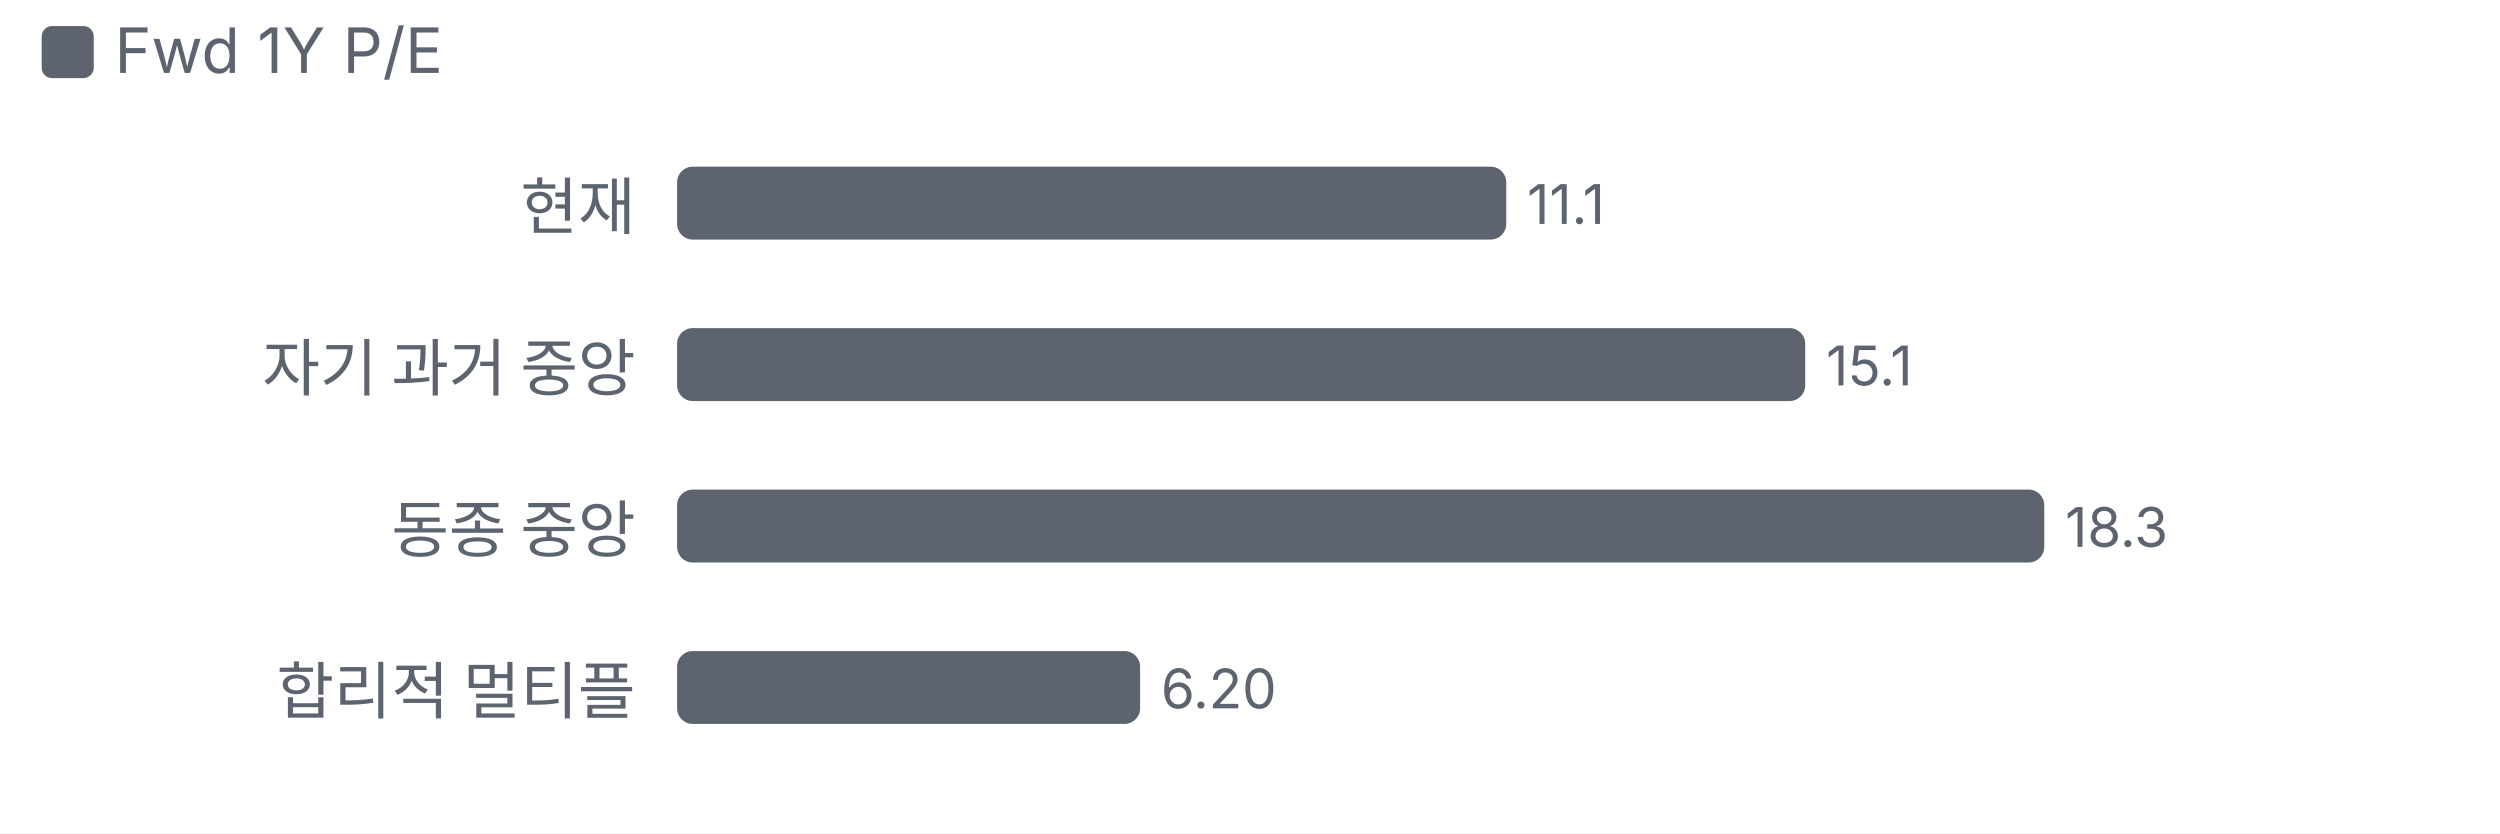
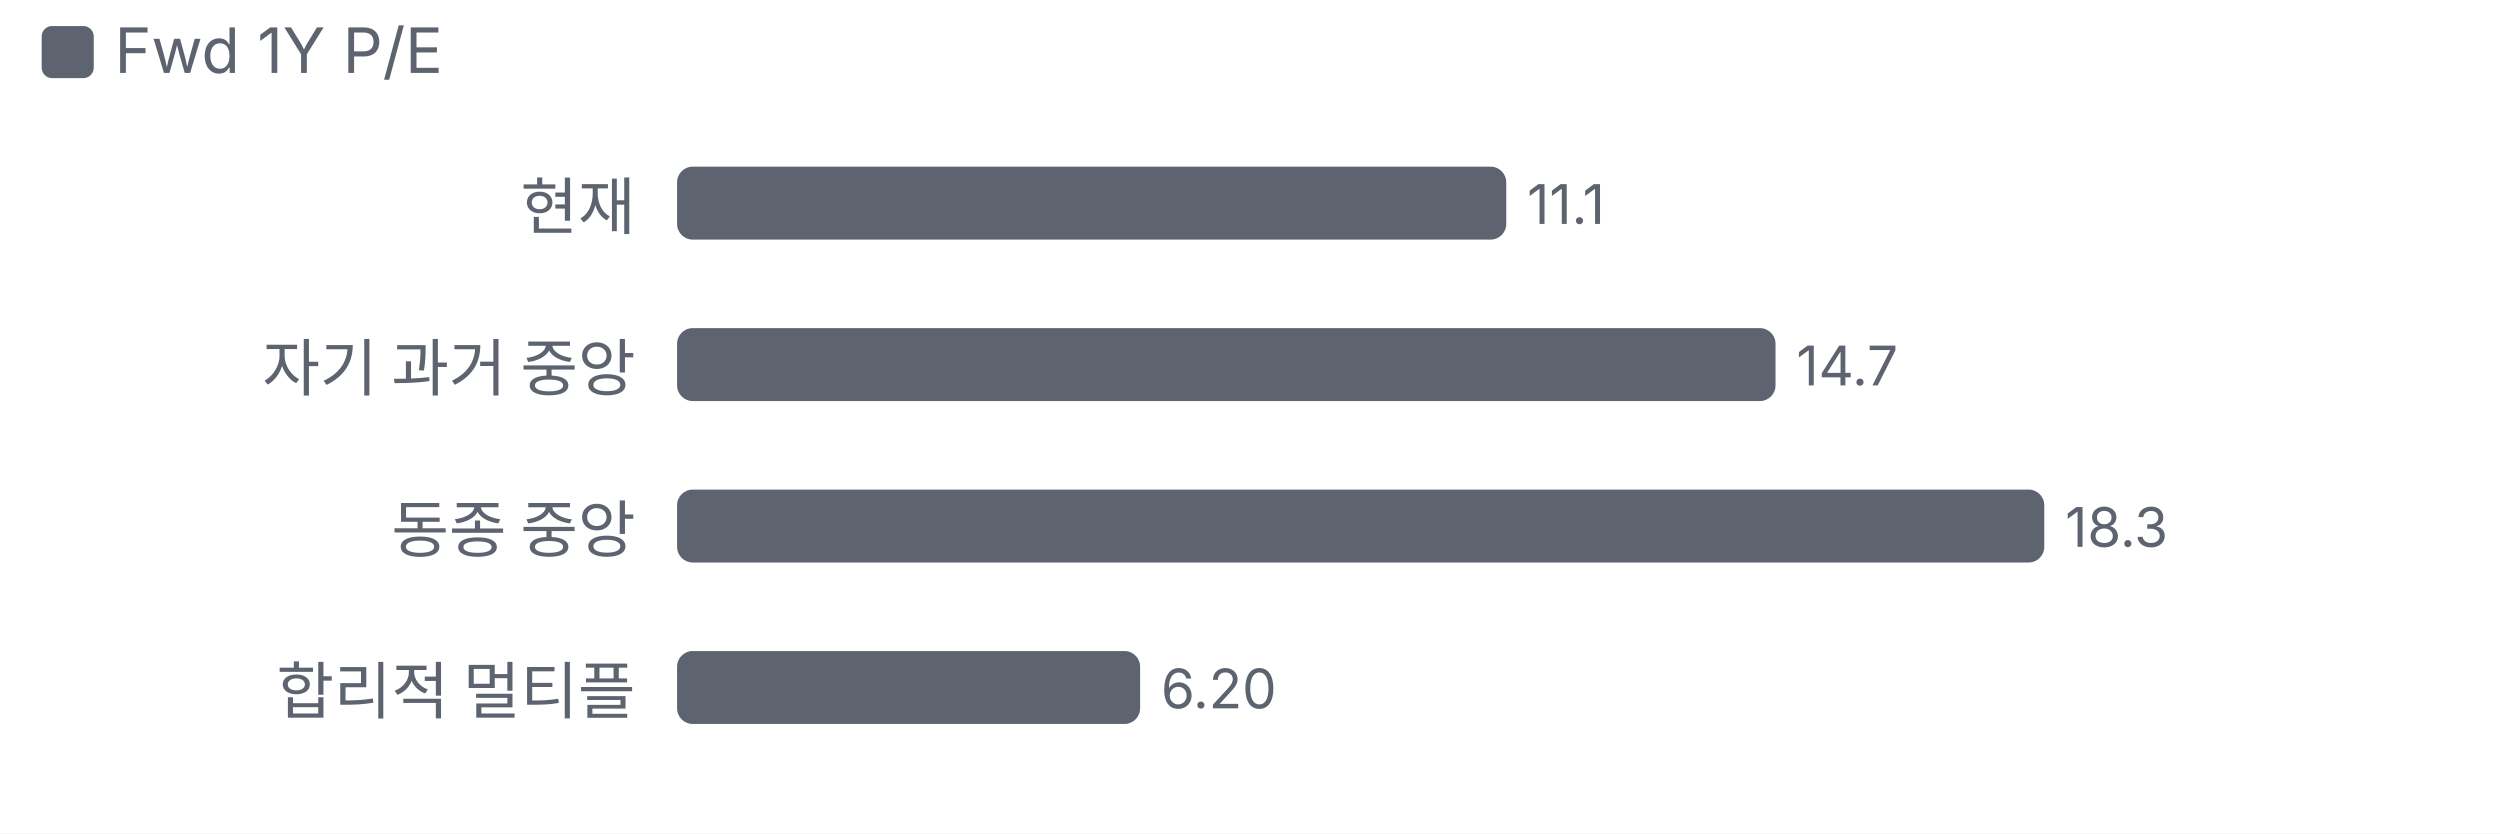
<svg xmlns="http://www.w3.org/2000/svg" viewBox="0 0 480 160" width="480" height="160">
  <style>text{fill:#5d6470;font-size:10.5px;font-family:-apple-system,'Apple SD Gothic Neo','Malgun Gothic',sans-serif}</style>
  <rect width="100%" height="100%" fill="#ffffff" />
  <rect x="8" y="5" width="10" height="10" rx="2" fill="#5d6470" />
  <text x="22" y="14" style="font-size:12px">Fwd 1Y P/E</text>
  <g transform="translate(0,22)">
    <text x="122" y="22" text-anchor="end" style="fill:#5d6470;font-size:12px">
      <tspan x="122" dy="0">현재</tspan>
    </text>
    <rect x="130.0" y="10" width="159.2" height="14" rx="3" fill="#5d6470" />
    <text x="293.2" y="21">11.1</text>
    <text x="122" y="53" text-anchor="end" style="fill:#5d6470;font-size:12px">
      <tspan x="122" dy="0">자기 과거 중앙</tspan>
    </text>
-     <rect x="130.0" y="41" width="216.6" height="14" rx="3" fill="#5d6470" />
-     <text x="350.6" y="52">15.1</text>
+     <rect x="130.0" y="41" width="210.9" height="14" rx="3" fill="#5d6470" />
+     <text x="344.9" y="52">14.7</text>
    <text x="122" y="84" text-anchor="end" style="fill:#5d6470;font-size:12px">
      <tspan x="122" dy="0">동종 중앙</tspan>
    </text>
    <rect x="130.0" y="72" width="262.5" height="14" rx="3" fill="#5d6470" />
    <text x="396.5" y="83">18.3</text>
    <text x="122" y="115" text-anchor="end" style="fill:#5d6470;font-size:12px">
      <tspan x="122" dy="0">합리적 멀티플</tspan>
    </text>
    <rect x="130.0" y="103" width="88.9" height="14" rx="3" fill="#5d6470" />
    <text x="222.9" y="114">6.20</text>
  </g>
</svg>
